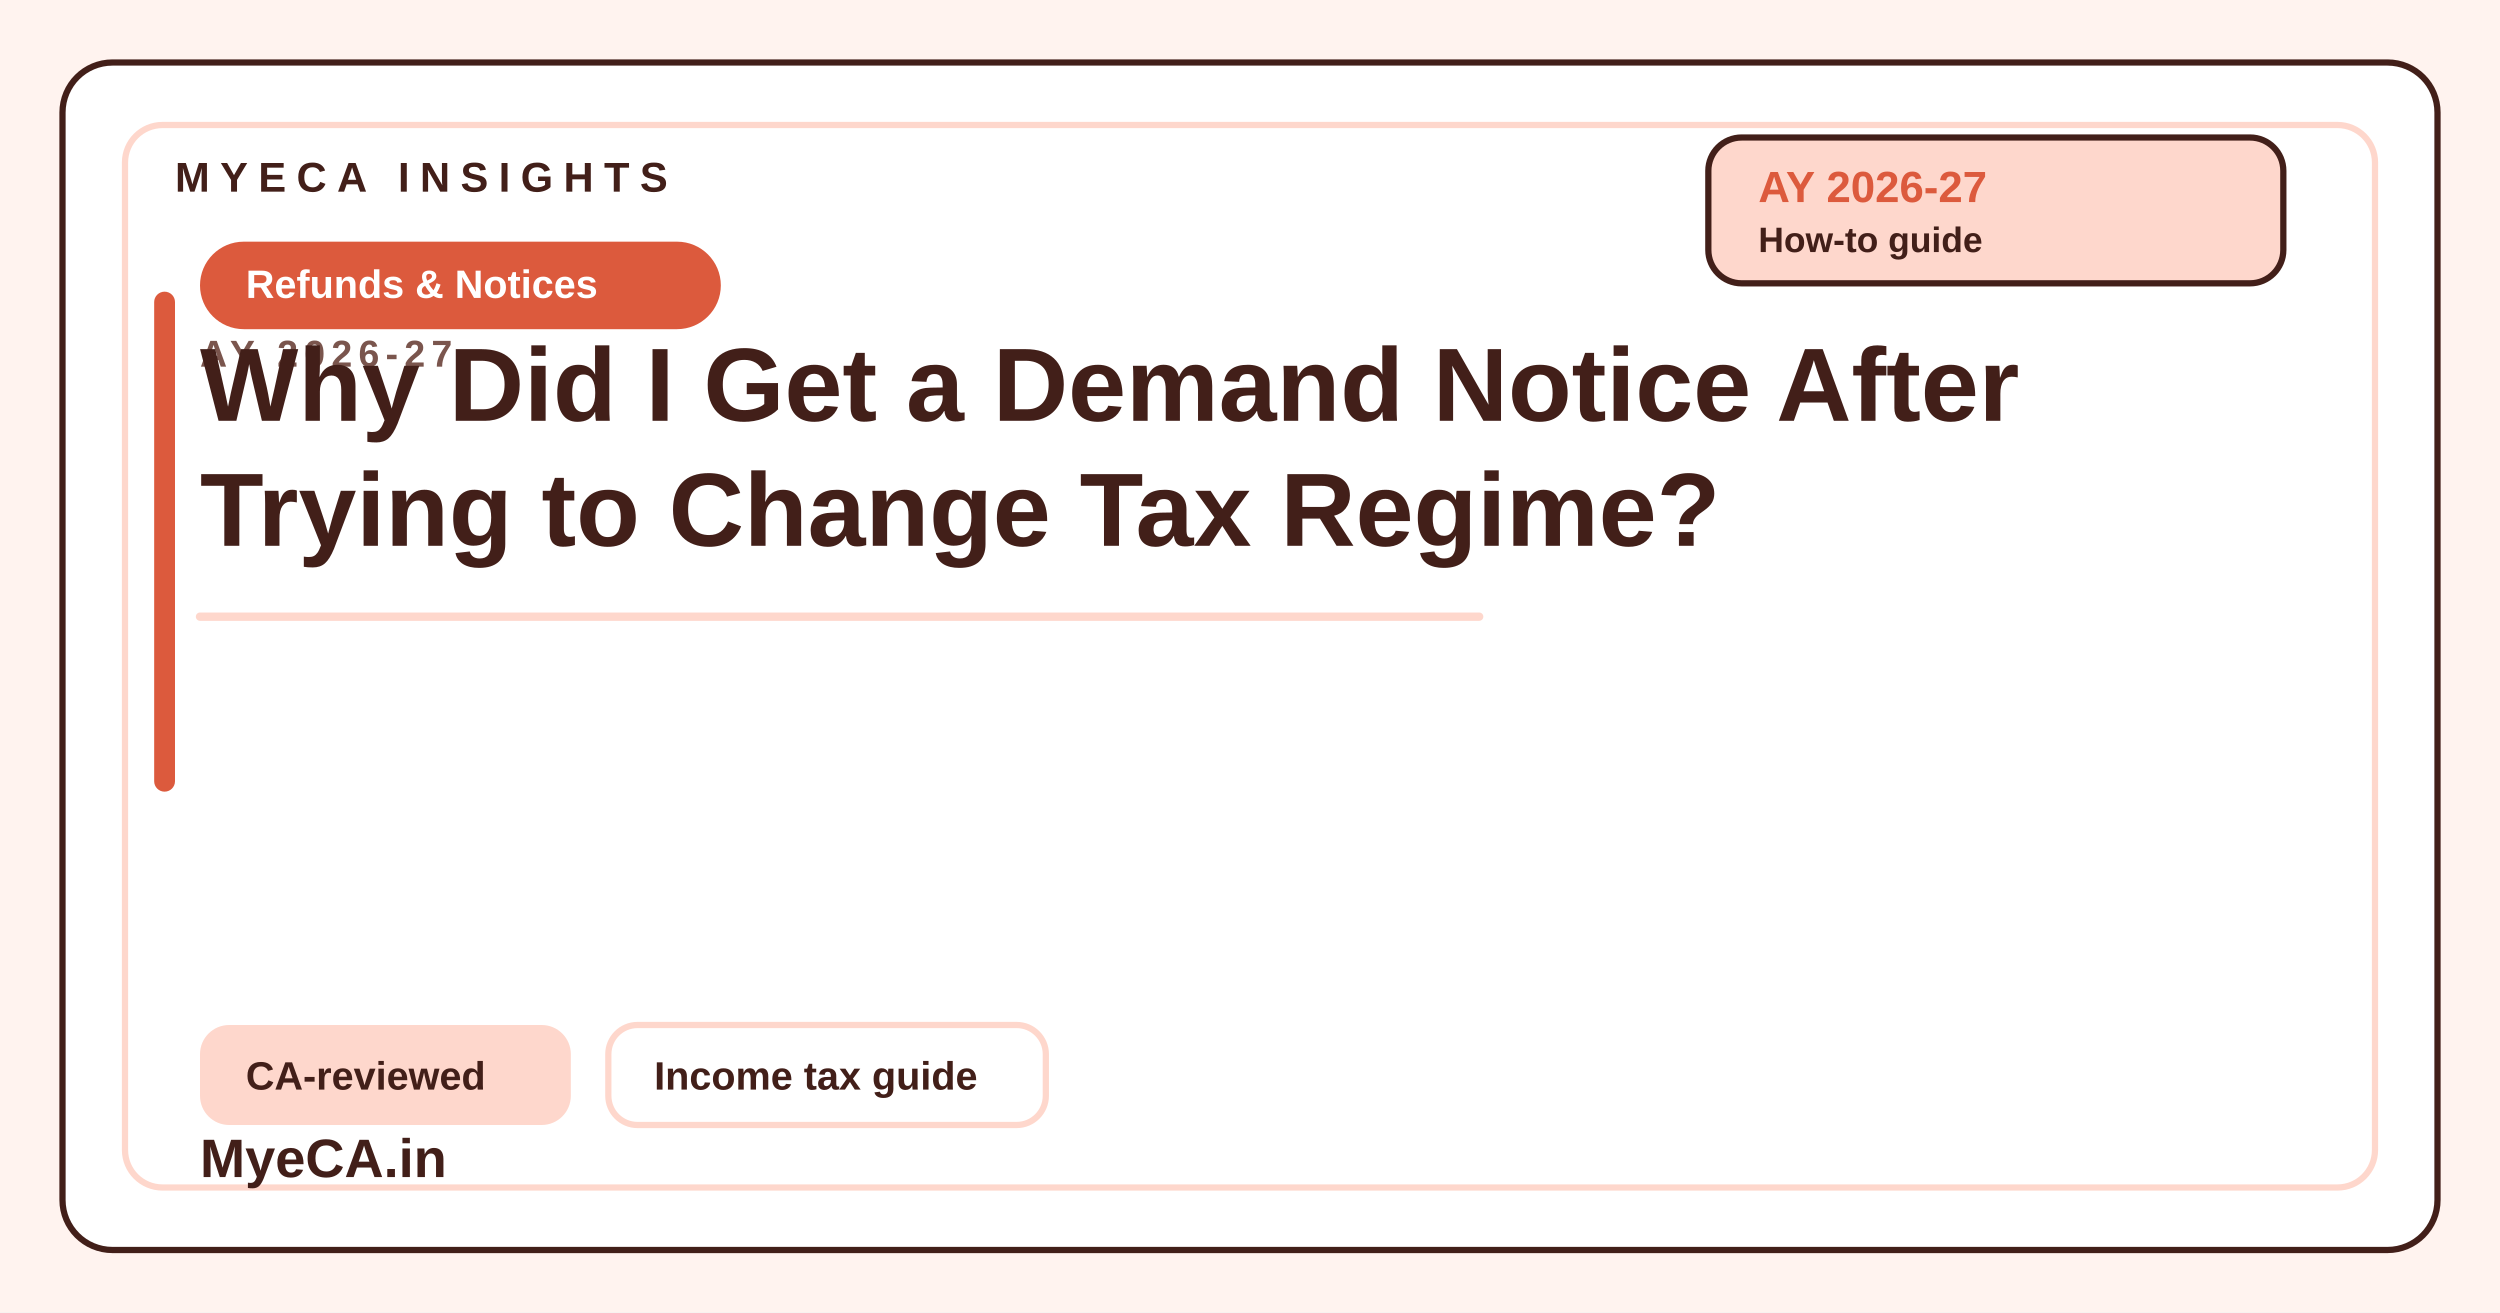
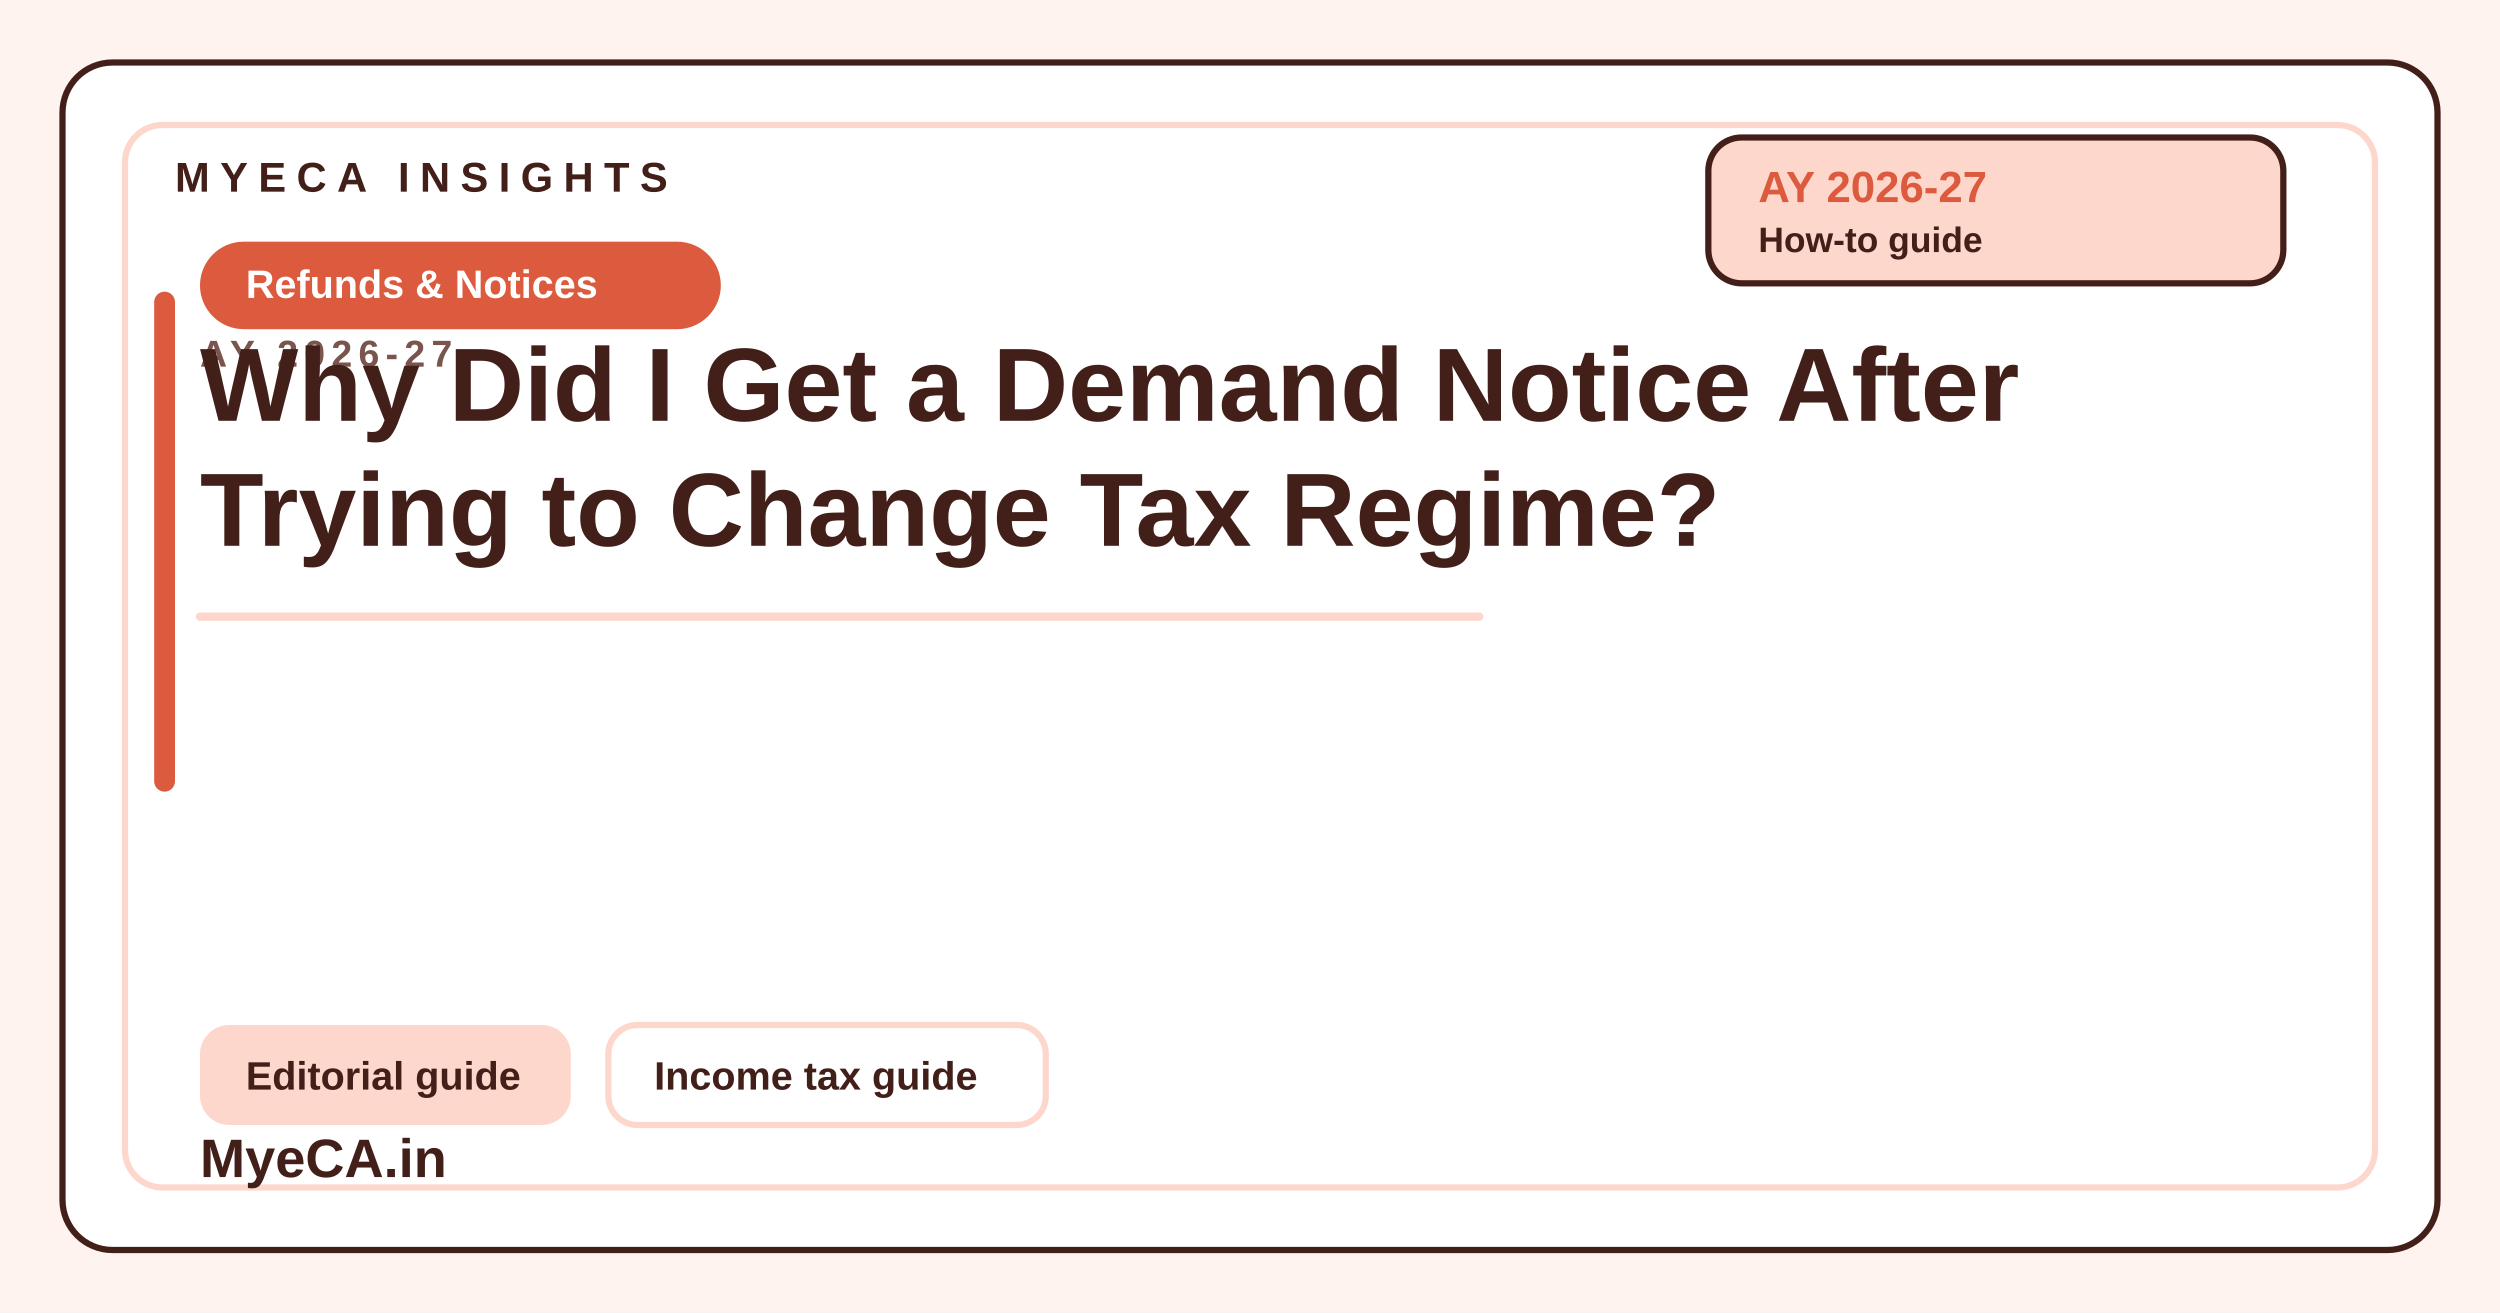
<svg xmlns="http://www.w3.org/2000/svg" width="1200" height="630" viewBox="0 0 1200 630" role="img" aria-labelledby="title desc">
  <rect width="1200" height="630" fill="#fff3ef" />
  <rect x="30" y="30" width="1140" height="570" rx="24" fill="#ffffff" stroke="#421f19" stroke-width="3" />
  <rect x="60" y="60" width="1080" height="510" rx="18" fill="none" stroke="#fed7cc" stroke-width="3" />
  <rect x="74" y="140" width="10" height="240" rx="5" fill="#dc5a3d" />
  <text x="84" y="92" font-family="Arial, Helvetica, sans-serif" font-size="20" font-weight="900" letter-spacing="5" fill="#421f19">MYECA INSIGHTS</text>
  <g transform="translate(820 66)">
    <rect x="0" y="0" width="276" height="70" rx="16" fill="#fed7cc" stroke="#421f19" stroke-width="3" />
    <text x="24" y="31" font-family="Arial, Helvetica, sans-serif" font-size="21" font-weight="900" fill="#dc5a3d">AY 2026-27</text>
    <text x="24" y="55" font-family="Arial, Helvetica, sans-serif" font-size="17" font-weight="800" fill="#421f19">How-to guide</text>
  </g>
  <rect x="96" y="116" width="250" height="42" rx="21" fill="#dc5a3d" />
  <text x="118" y="143" font-family="Arial, Helvetica, sans-serif" font-size="19" font-weight="900" fill="#ffffff">Refunds &amp; Notices</text>
  <text x="96" y="176" font-family="Arial, Helvetica, sans-serif" font-size="18" font-weight="900" letter-spacing="3" fill="#7a554d">AY 2026-27</text>
  <text x="96" y="202" font-family="Arial, Helvetica, sans-serif" font-size="50" font-weight="900" fill="#421f19">Why Did I Get a Demand Notice After</text>
  <text x="96" y="262" font-family="Arial, Helvetica, sans-serif" font-size="50" font-weight="900" fill="#421f19">Trying to Change Tax Regime?</text>
  <line x1="96" y1="296" x2="710" y2="296" stroke="#fed7cc" stroke-width="4" stroke-linecap="round" />
  <g transform="translate(96 492)">
    <rect x="0" y="0" width="178" height="48" rx="14" fill="#fed7cc" />
-     <text x="22" y="31" font-family="Arial, Helvetica, sans-serif" font-size="19" font-weight="900" fill="#421f19">CA-reviewed</text>
+     <text x="22" y="31" font-family="Arial, Helvetica, sans-serif" font-size="19" font-weight="900" fill="#421f19">Editorial guide</text>
  </g>
  <g transform="translate(292 492)">
    <rect x="0" y="0" width="210" height="48" rx="14" fill="#ffffff" stroke="#fed7cc" stroke-width="3" />
    <text x="22" y="31" font-family="Arial, Helvetica, sans-serif" font-size="19" font-weight="900" fill="#421f19">Income tax guide</text>
  </g>
  <text x="96" y="565" font-family="Arial, Helvetica, sans-serif" font-size="26" font-weight="900" fill="#421f19">MyeCA.in</text>
</svg>
